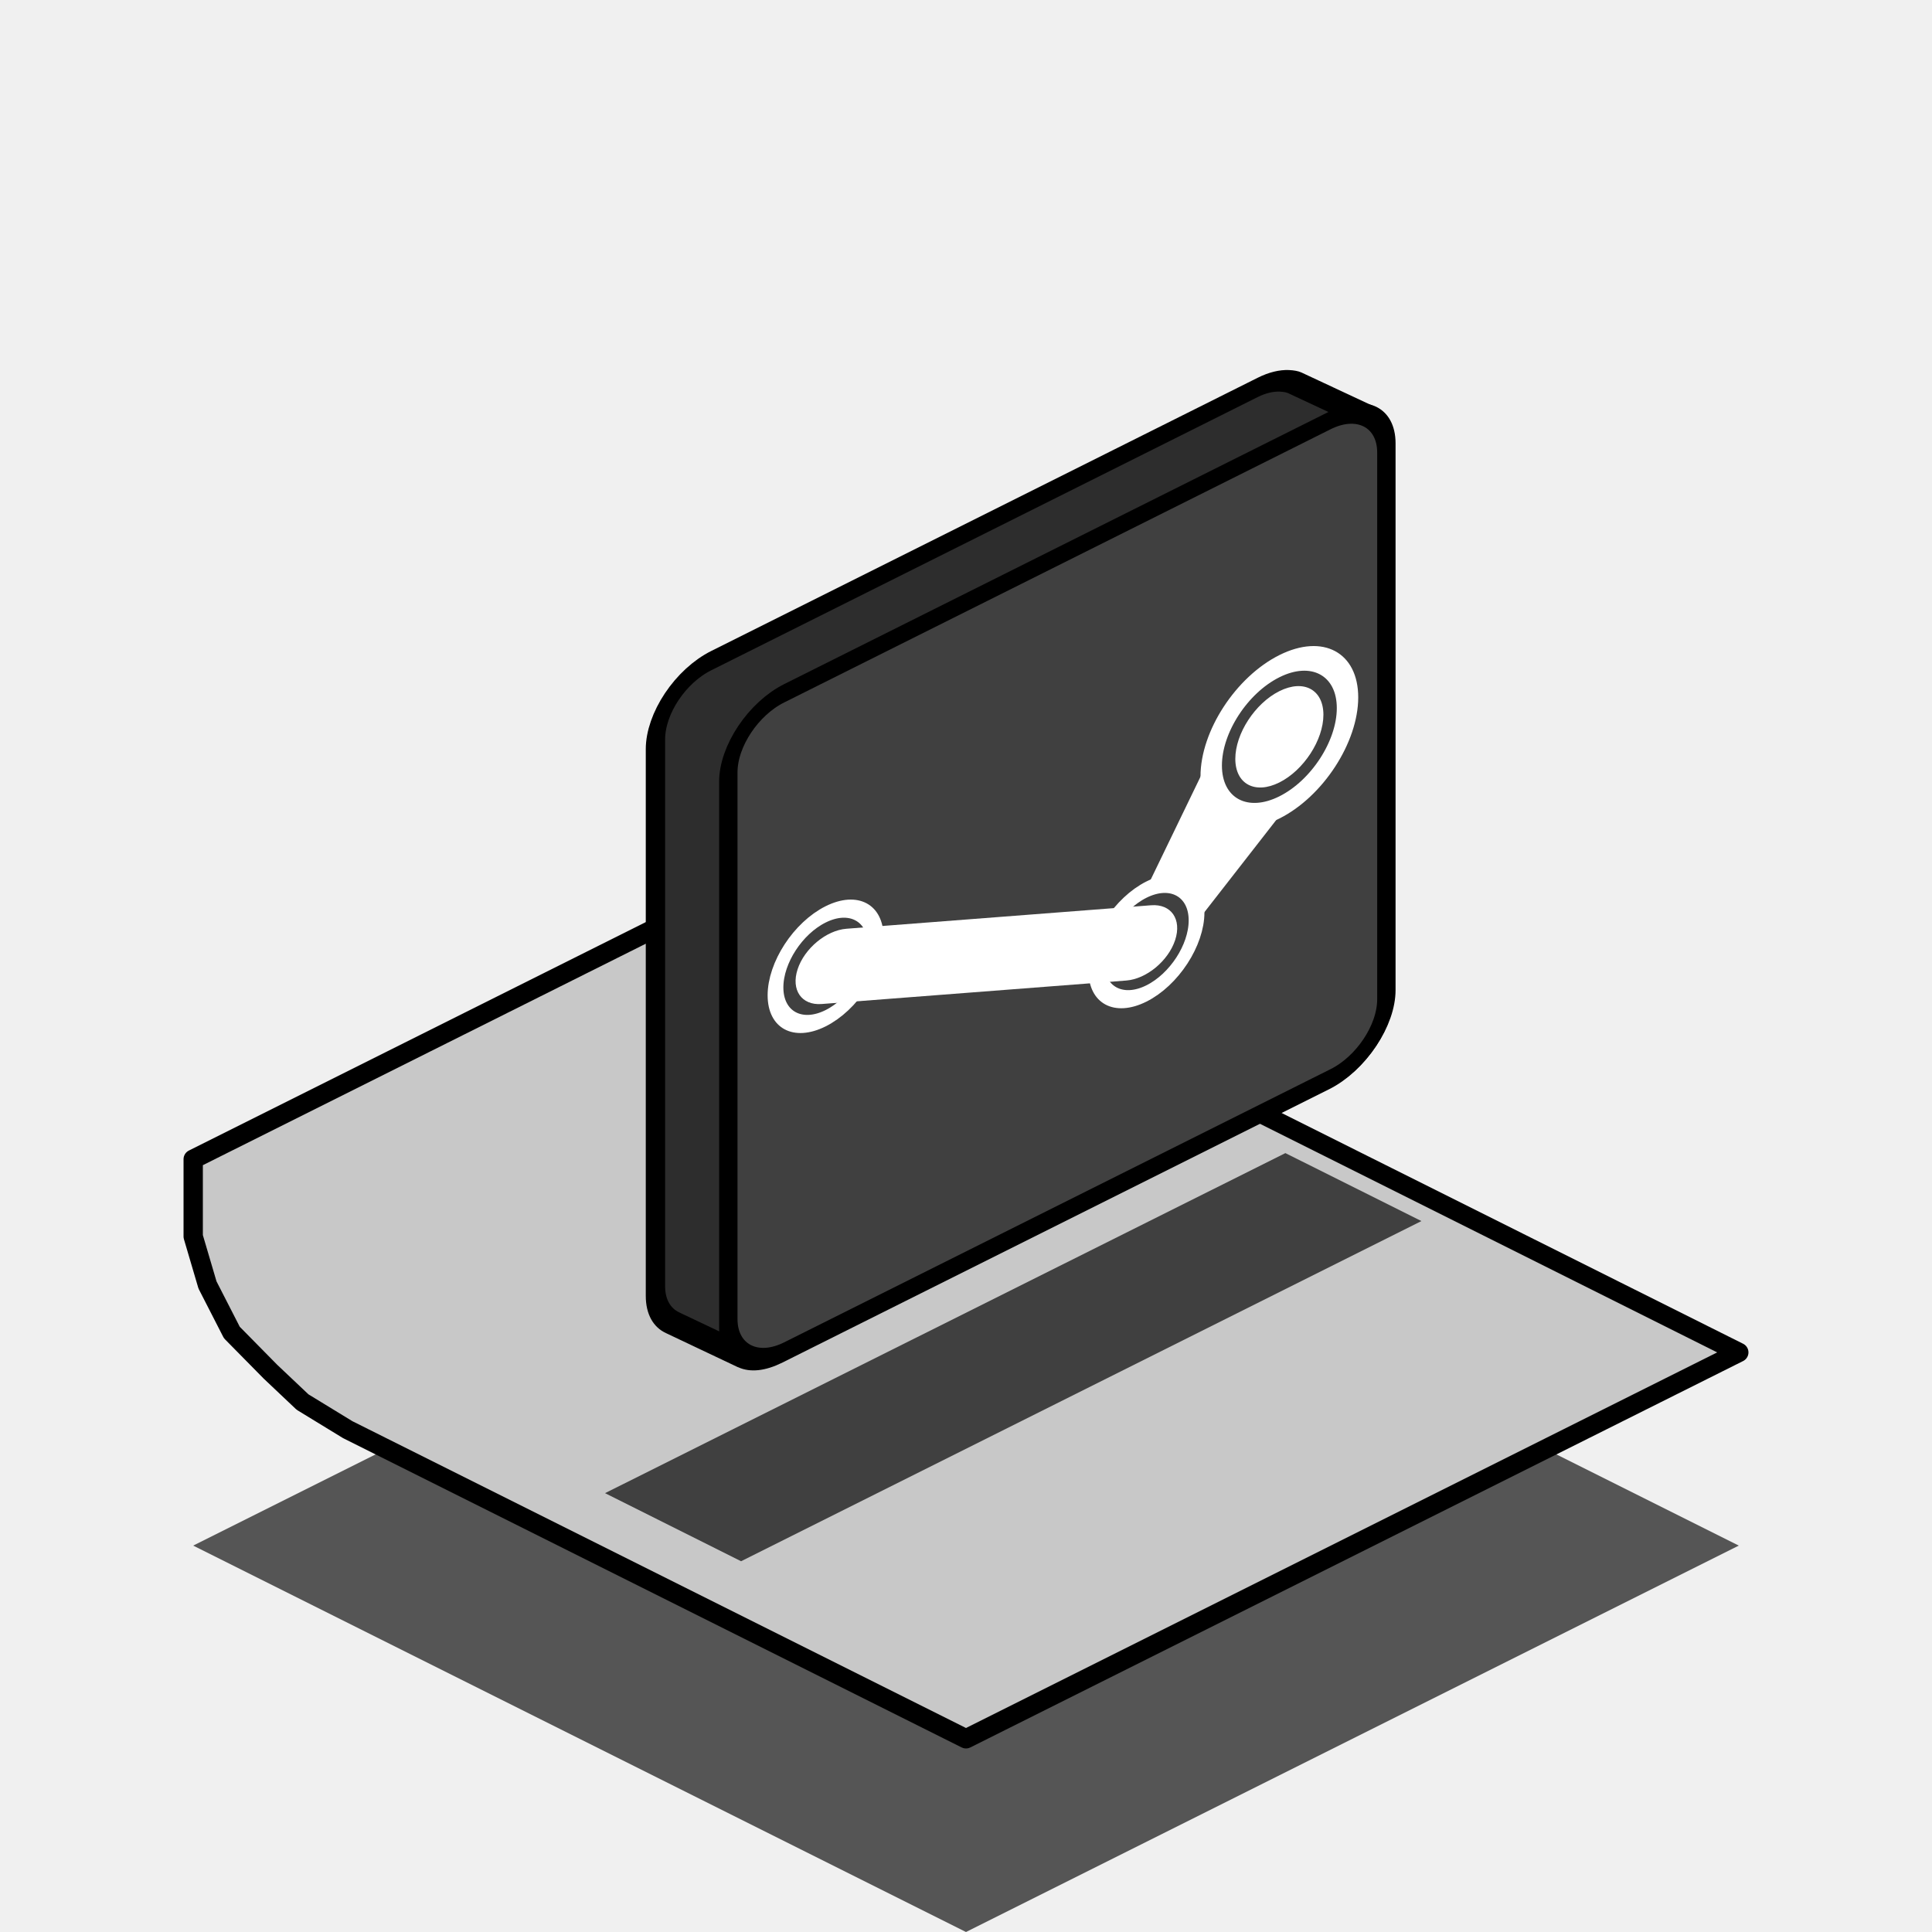
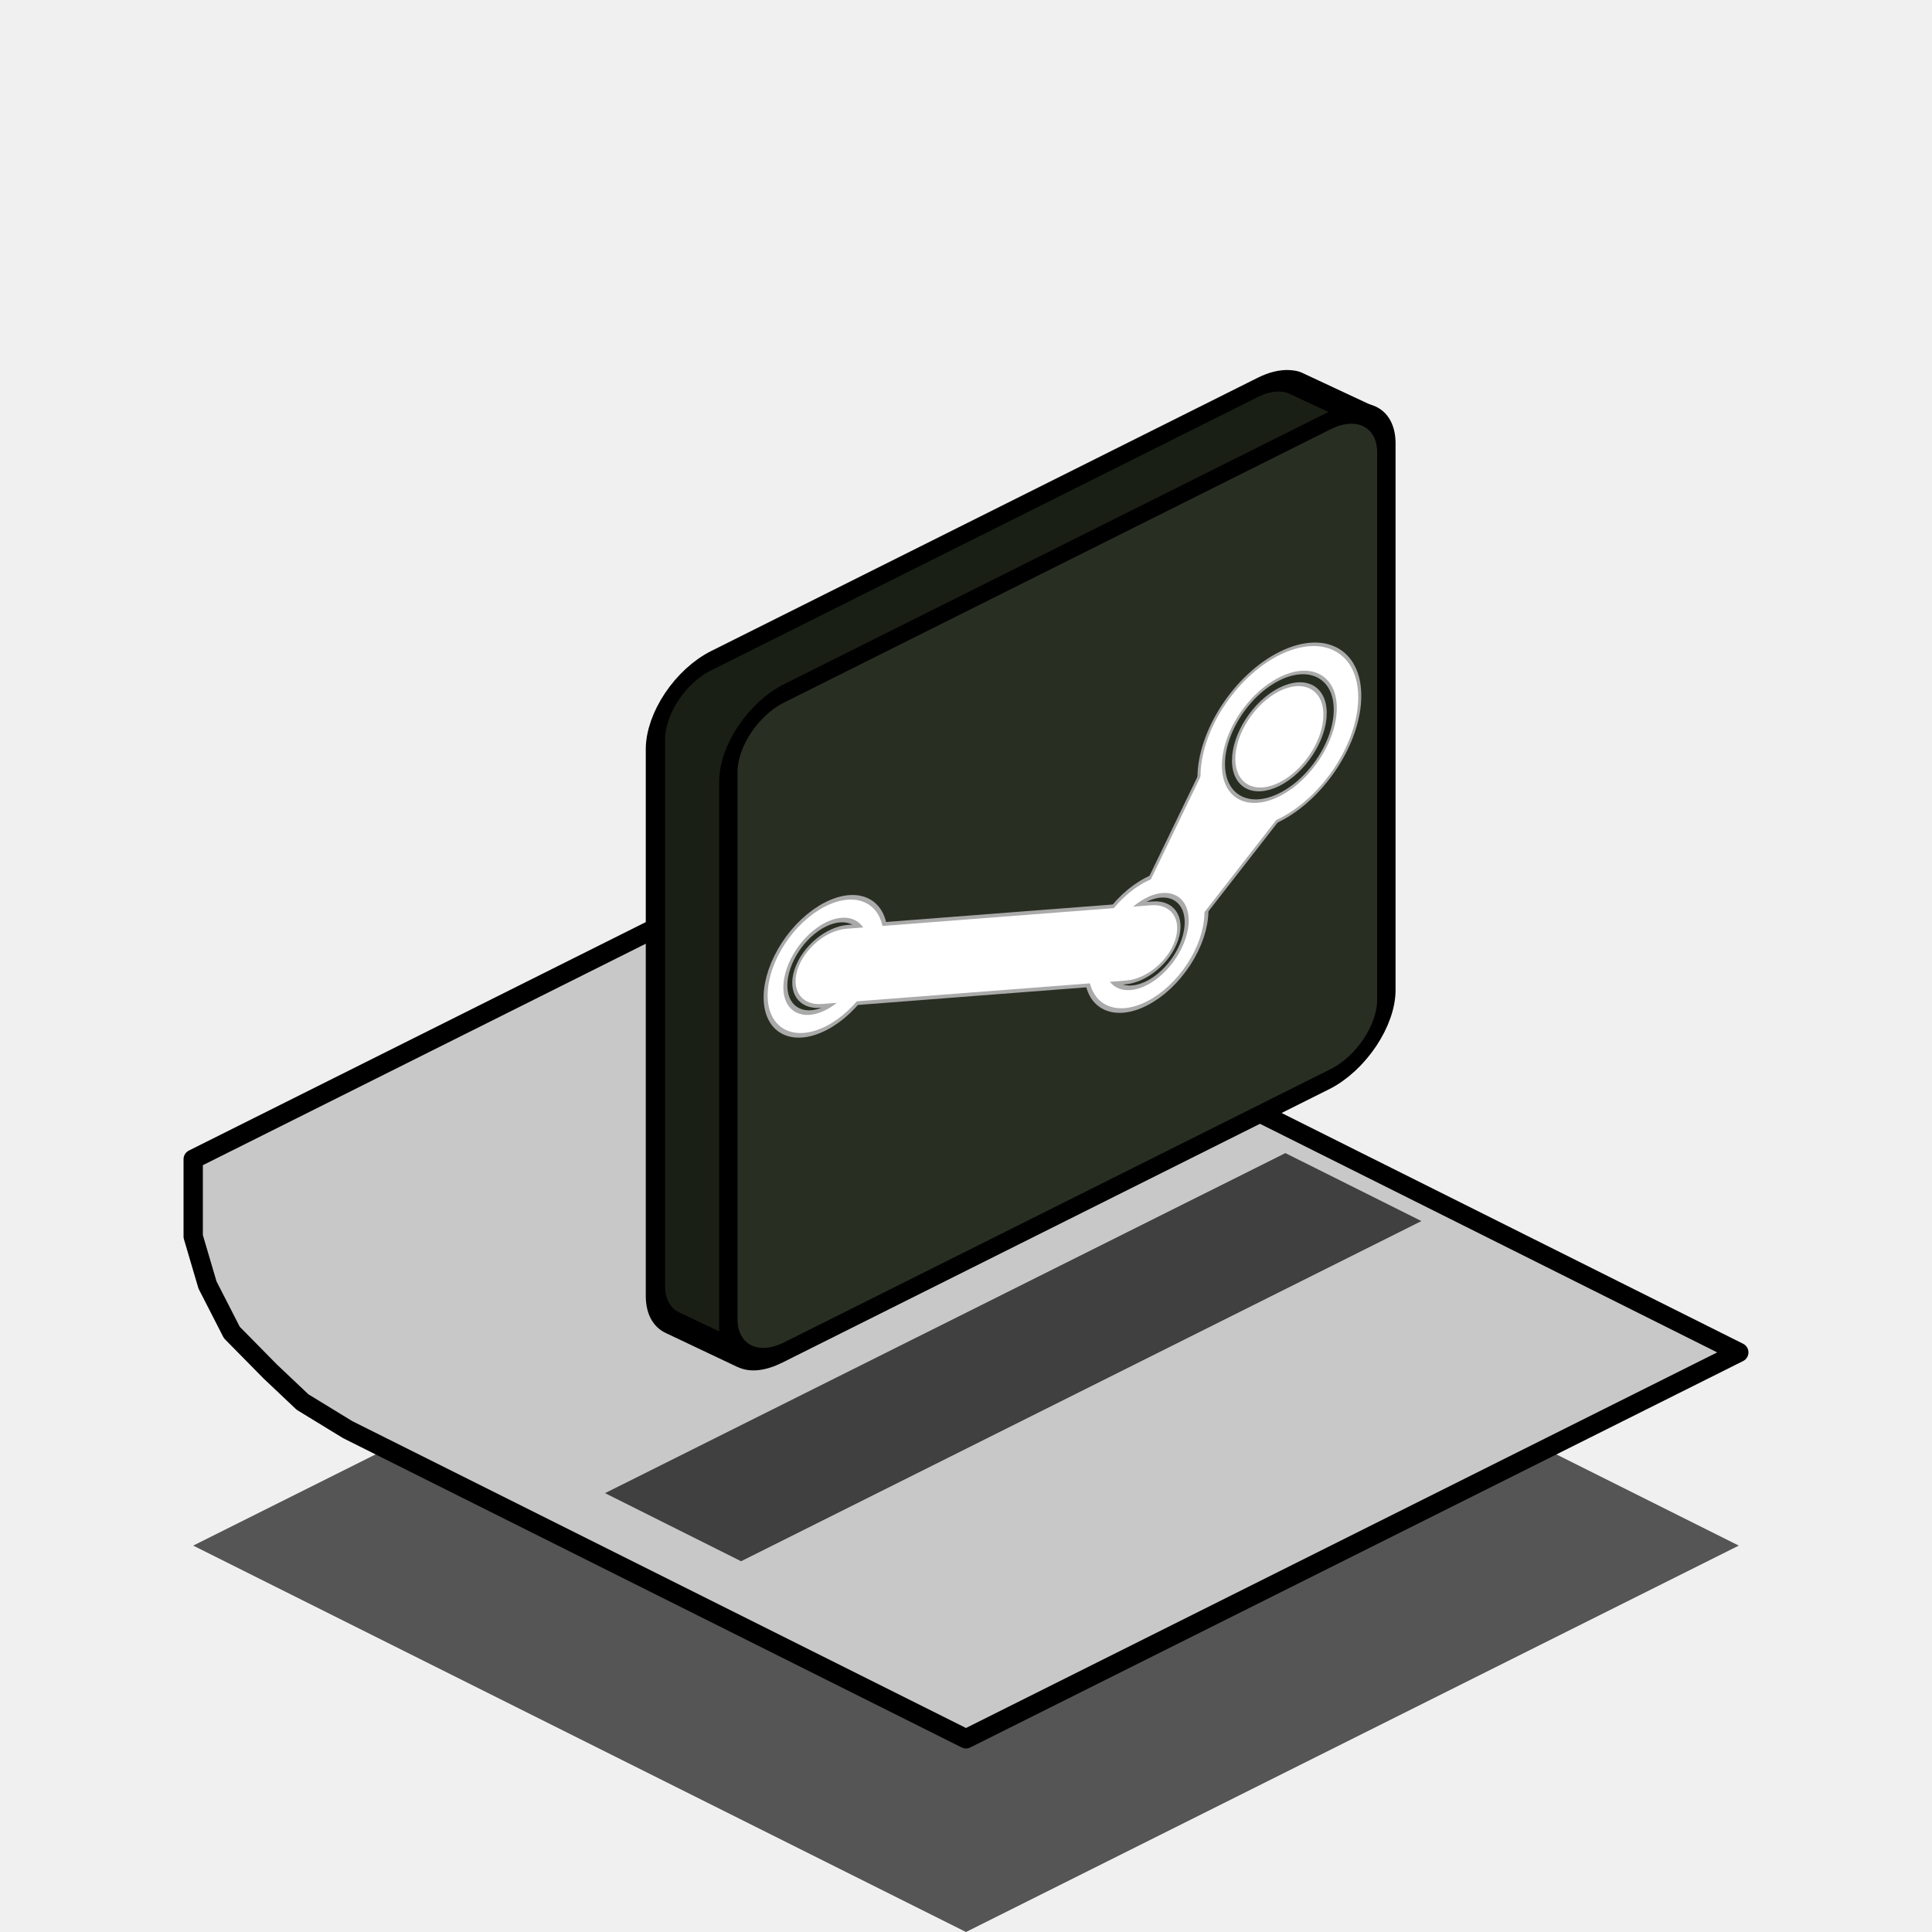
<svg xmlns="http://www.w3.org/2000/svg" width="100" height="100" viewBox="0 0 100 100" version="1.1" id="svg1" xml:space="preserve">
  <defs id="defs1" />
  <polygon id="s0" data-fti-color="shadowcolor" fill="#555555" points="50,100 10,80 50,60 90,80 " style="display:inline" />
  <polygon id="s1" data-fti-color="iconcolor" data-fti-outline="outlinecolor" fill="#c8c8c8" stroke="#000000" stroke-width="1" stroke-linejoin="round" points="50,44 51,47 52.34,49.25 53.54,50.73 55,52 58,54 90,70 50,90 18,74 15.66,72.57 14,71 12,68.97 10.74,66.51 10,64 10,60 50,40 " style="display:inline" />
  <g id="g3" transform="translate(-11.07827,-5.744559)" style="display:none">
    <polygon id="s0-0" data-fti-color="iconcolor" data-fti-outline="outlinecolor" fill="#c8c8c8" stroke="#000000" stroke-width="1" stroke-linejoin="round" points="90,70 90,30 50,50 50,90 " />
    <polygon id="s1-6" data-fti-color="-215" data-fti-outline="outlinecolor" fill="#d7d7d7" stroke="#000000" stroke-width="1" stroke-linejoin="round" points="75.23,37.39 84.51,38.11 89.87,44.71 89.87,55.43 84.51,67.39 75.23,77.39 70,80 64.51,82.75 55.23,82.03 49.87,75.43 49.87,64.71 55.23,52.75 64.51,42.75 " />
    <polygon id="s2" data-fti-color="iconcolor" data-fti-outline="outlinecolor" fill="#c8c8c8" stroke="#000000" stroke-width="1" stroke-linejoin="round" points="10,70 10,30 50,50 50,90 " />
    <polygon id="s3" data-fti-color="-215" data-fti-outline="outlinecolor" fill="#d7d7d7" stroke="#000000" stroke-width="1" stroke-linejoin="round" points="24.77,37.39 15.49,38.11 10.13,44.71 10.13,55.43 15.49,67.39 24.77,77.39 30,80 35.49,82.75 44.77,82.03 50.13,75.43 50.13,64.71 44.77,52.75 35.49,42.75 " />
    <polygon id="s4" data-fti-color="iconcolor" data-fti-outline="outlinecolor" fill="#c8c8c8" stroke="#000000" stroke-width="1" stroke-linejoin="round" points="50,50 90,30 50,10 10,30 " />
    <polygon id="s5" data-fti-color="-199" data-fti-outline="outlinecolor" fill="#c7c7c7" stroke="#000000" stroke-width="1" stroke-linejoin="round" points="35.36,17.32 50,15.36 64.64,17.32 75.36,22.68 79.28,30 75.36,37.32 70,40 64.64,42.68 50,44.64 35.36,42.68 24.64,37.32 20.72,30 24.64,22.68 " />
  </g>
  <g id="g1" transform="matrix(0.1705069,0,0,0.1705069,32.32256,76.83704)" style="display:inline">
    <g id="layer2-5" transform="matrix(1.001141,0,0,0.9992517,134.0189,-61.3132)">
      <g id="g42-3" style="display:inline" transform="matrix(6.666667,0,0,6.666667,924.7652,-385.4971)" />
    </g>
  </g>
  <g id="g2" transform="matrix(0.1134214,0,0,0.1134214,34.63834,27.42233)">
    <polygon id="shadow" data-fti-color="shadowcolor" fill="#555555" points="15,94.31 71.86,65.89 83.23,71.57 26.37,100 " transform="matrix(5.460261,0,0,5.460261,-111.1873,-75.33108)" style="fill:#404040;fill-opacity:1" />
    <g id="layer2" transform="matrix(0.5889574,-0.2944787,0,0.5889574,61.89249,-20.47082)" style="display:inline">
      <g id="g42" style="display:inline" transform="matrix(10.63475,0,0,10.6175,1364.348,-498.0482)">
-         <path id="path21" style="display:none;fill:#2d2d2d;stroke:#000000;stroke-width:1.409;stroke-dasharray:none;stroke-opacity:1;paint-order:markers fill stroke" d="m -93.016,56.978 c -0.576,-0.312 -1.24,-0.492 -1.944,-0.492 h -39.81 c -2.253,0 -4.066,1.816 -4.066,4.069 v 39.902 c 0,1.157 0.478,2.196 1.248,2.936 0.01,0.01 0.118,0.117 0.118,0.117 l 5.082,4.957 0.068,0.059 c 0.73,0.7 1.656,1.078 2.752,1.078 l 39.813,10e-4 c 2.253,0 4.066,-1.813 4.066,-4.066 V 65.637 c 0,-1.005 -0.359,-1.978 -0.96,-2.686 l -0.107,-0.12 -5.506,-5.334 c -0.156,-0.149 -0.423,-0.34 -0.754,-0.519 z" />
-         <path id="rect13" style="display:inline;fill:#2d2d2d;stroke:#000000;stroke-width:1.409;stroke-dasharray:none;stroke-opacity:1;paint-order:markers fill stroke" d="m -93.356,56.807 c -0.576,-0.312 -1.24,-0.492 -1.944,-0.492 H -135.11 c -2.253,0 -4.066,1.816 -4.066,4.069 v 39.902 c 0,1.157 0.478,2.196 1.248,2.936 0.01,0.01 0.118,0.117 0.118,0.117 l 5.082,4.957 0.068,0.059 c 0.73,0.7 1.656,1.078 2.752,1.078 l 39.813,0.001 c 2.253,0 4.066,-1.813 4.066,-4.066 V 65.466 c 0,-1.005 -0.359,-1.978 -0.96,-2.686 l -0.107,-0.12 -5.506,-5.334 c -0.156,-0.149 -0.423,-0.34 -0.754,-0.519 z" />
-         <path id="path20" style="display:inline;fill:#404040;stroke:#000000;stroke-width:0;paint-order:markers fill stroke" d="m -129.805,61.434 h 39.811 c 2.253,0 4.067,1.814 4.067,4.067 v 39.902 c 0,2.253 -1.814,4.067 -4.067,4.067 h -39.811 c -2.253,0 -4.067,-1.814 -4.067,-4.067 V 65.501 c 0,-2.253 1.814,-4.067 4.067,-4.067 z" transform="translate(4.8137503e-6)" />
+         <path id="rect13" style="display:inline;fill:#1a1f16;stroke:#000000;stroke-width:1.409;stroke-dasharray:none;stroke-opacity:1;paint-order:markers fill stroke;fill-opacity:1" d="m -93.356,56.807 c -0.576,-0.312 -1.24,-0.492 -1.944,-0.492 H -135.11 c -2.253,0 -4.066,1.816 -4.066,4.069 v 39.902 c 0,1.157 0.478,2.196 1.248,2.936 0.01,0.01 0.118,0.117 0.118,0.117 l 5.082,4.957 0.068,0.059 c 0.73,0.7 1.656,1.078 2.752,1.078 l 39.813,0.001 c 2.253,0 4.066,-1.813 4.066,-4.066 V 65.466 c 0,-1.005 -0.359,-1.978 -0.96,-2.686 l -0.107,-0.12 -5.506,-5.334 c -0.156,-0.149 -0.423,-0.34 -0.754,-0.519 z" />
+         <path id="path20" style="display:inline;fill:#282e22;stroke:#000000;stroke-width:0;paint-order:markers fill stroke;fill-opacity:1" d="m -129.805,61.434 h 39.811 c 2.253,0 4.067,1.814 4.067,4.067 v 39.902 c 0,2.253 -1.814,4.067 -4.067,4.067 h -39.811 c -2.253,0 -4.067,-1.814 -4.067,-4.067 V 65.501 c 0,-2.253 1.814,-4.067 4.067,-4.067 z" transform="translate(4.8137503e-6)" />
        <g id="logo" transform="matrix(0.418668,0,0,0.4346754,-176.1728,62.8287)" style="display:none">
          <g transform="matrix(2.744325,0,0,2.744325,-469.9694,-1422.669)" id="g11958" style="display:inline">
            <g id="g41">
              <path d="m 228.219,529.304 -7.515,11.363 c 3.7,0.004 6.505,2.407 6.403,6.917 l 10.592,-8.006 c -6.442,-2.993 -7.85,-4.417 -9.479,-10.274 z" id="path8078" style="fill:#ffffff;fill-opacity:1;fill-rule:evenodd;stroke:none" />
              <path d="m 186.676,510.011 c 0,3.515 -2.849,6.364 -6.364,6.364 -3.515,0 -6.364,-2.849 -6.364,-6.364 0,-3.515 2.849,-6.364 6.364,-6.364 3.515,0 6.364,2.849 6.364,6.364 z" transform="translate(40.75,36.625)" id="path5167" style="fill:#000000;fill-opacity:0;fill-rule:evenodd;stroke:#ffffff;stroke-width:2;stroke-linecap:round;stroke-linejoin:bevel;stroke-miterlimit:4;stroke-dasharray:none;stroke-dashoffset:0;stroke-opacity:1" />
              <path d="m 186.676,510.011 a 6.364,6.364 0 1 1 -12.728,0 6.364,6.364 0 1 1 12.728,0 z" transform="matrix(1.360085,0,0,1.360085,-7.295516,-163.9686)" id="path7107" style="fill:#282e22;fill-opacity:0;fill-rule:evenodd;stroke:#ffffff;stroke-width:2;stroke-linecap:round;stroke-linejoin:bevel;stroke-miterlimit:4;stroke-dasharray:none;stroke-dashoffset:0;stroke-opacity:1" />
            </g>
            <path d="m 186.676,510.011 a 6.364,6.364 0 1 1 -12.728,0 6.364,6.364 0 1 1 12.728,0 z" transform="matrix(0.8791494,0,0,0.8791494,79.42299,81.31378)" id="path10018" style="fill:#ffffff;fill-opacity:1;fill-rule:evenodd;stroke:none" />
          </g>
          <g transform="matrix(2.744325,0,0,2.744325,-469.9694,-1422.669)" id="g11964" style="display:inline">
            <path id="rect4196" style="fill:#ffffff;fill-rule:evenodd" transform="rotate(22.20052)" d="m 395.59,418.645 14.696,-0.215 c 2.771,-0.041 5,1.856 5,4.162 0,2.306 -2.23,4.161 -5,4.162 l -11.386,0.047 z" />
+           </g>
+         </g>
+         <g id="g12" transform="matrix(0.2090313,0,0,0.2169659,-131.976,75.8843)" style="display:inline;stroke:#aaaaaa;stroke-opacity:1;stroke-width:2.322;stroke-dasharray:none">
+           <g transform="matrix(2.744325,0,0,2.744325,-469.9694,-1422.669)" id="g10" style="stroke:#aaaaaa;stroke-opacity:1;stroke-width:0.846;stroke-dasharray:none">
+             <g id="g9" style="stroke:#aaaaaa;stroke-opacity:1;stroke-width:0.846;stroke-dasharray:none">
+               <path d="m 228.219,529.304 -7.515,11.363 c 3.7,0.004 6.505,2.407 6.403,6.917 l 10.592,-8.006 c -6.442,-2.993 -7.85,-4.417 -9.479,-10.274 z" id="path7" style="fill:#ffffff;fill-opacity:1;fill-rule:evenodd;stroke:#aaaaaa;stroke-opacity:1;stroke-width:0.846;stroke-dasharray:none" />
+               <path d="m 186.676,510.011 c 0,3.515 -2.849,6.364 -6.364,6.364 -3.515,0 -6.364,-2.849 -6.364,-6.364 0,-3.515 2.849,-6.364 6.364,-6.364 3.515,0 6.364,2.849 6.364,6.364 z" transform="translate(40.75,36.625)" id="path8" style="fill:#000000;fill-opacity:0;fill-rule:evenodd;stroke:#aaaaaa;stroke-width:3.016;stroke-linecap:round;stroke-linejoin:bevel;stroke-miterlimit:4;stroke-dasharray:none;stroke-dashoffset:0;stroke-opacity:1" />
+               <path d="m 186.676,510.011 a 6.364,6.364 0 1 1 -12.728,0 6.364,6.364 0 1 1 12.728,0 z" transform="matrix(1.360085,0,0,1.360085,-7.295516,-163.9686)" id="path9" style="fill:#282e22;fill-opacity:0;fill-rule:evenodd;stroke:#aaaaaa;stroke-width:2.572;stroke-linecap:round;stroke-linejoin:bevel;stroke-miterlimit:4;stroke-dasharray:none;stroke-dashoffset:0;stroke-opacity:1" />
+             </g>
+             <path d="m 186.676,510.011 a 6.364,6.364 0 1 1 -12.728,0 6.364,6.364 0 1 1 12.728,0 z" transform="matrix(0.8791494,0,0,0.8791494,79.42299,81.31378)" id="path10" style="fill:#ffffff;fill-opacity:1;fill-rule:evenodd;stroke:#aaaaaa;stroke-opacity:1;stroke-width:0.962;stroke-dasharray:none" />
+           </g>
+           <g transform="matrix(2.744325,0,0,2.744325,-469.9694,-1422.669)" id="g11" style="stroke:#aaaaaa;stroke-opacity:1;stroke-width:0.846;stroke-dasharray:none">
+             <path d="m 186.676,510.011 a 6.364,6.364 0 1 1 -12.728,0 6.364,6.364 0 1 1 12.728,0 z" transform="translate(0,20)" id="path11" style="fill:#282e22;fill-opacity:0;fill-rule:evenodd;stroke:#aaaaaa;stroke-width:3.016;stroke-linecap:round;stroke-linejoin:bevel;stroke-miterlimit:4;stroke-dasharray:none;stroke-dashoffset:0;stroke-opacity:1" />
+             <rect width="51.787" height="8.324" rx="5" x="363.405" y="418.509" transform="rotate(22.20052)" id="rect11" style="fill:#ffffff;fill-opacity:1;fill-rule:evenodd;stroke:#aaaaaa;stroke-opacity:1;stroke-width:0.846;stroke-dasharray:none" />
          </g>
        </g>
        <g id="logo-5" transform="matrix(0.2090313,0,0,0.2169659,-131.976,75.8843)" style="display:inline">
          <g transform="matrix(2.744325,0,0,2.744325,-469.9694,-1422.669)" id="g11958-6">
            <g id="g41-2">
              <path d="m 228.219,529.304 -7.515,11.363 c 3.7,0.004 6.505,2.407 6.403,6.917 l 10.592,-8.006 c -6.442,-2.993 -7.85,-4.417 -9.479,-10.274 z" id="path8078-9" style="fill:#ffffff;fill-opacity:1;fill-rule:evenodd;stroke:none" />
              <path d="m 186.676,510.011 c 0,3.515 -2.849,6.364 -6.364,6.364 -3.515,0 -6.364,-2.849 -6.364,-6.364 0,-3.515 2.849,-6.364 6.364,-6.364 3.515,0 6.364,2.849 6.364,6.364 z" transform="translate(40.75,36.625)" id="path5167-1" style="fill:#000000;fill-opacity:0;fill-rule:evenodd;stroke:#ffffff;stroke-width:2;stroke-linecap:round;stroke-linejoin:bevel;stroke-miterlimit:4;stroke-dasharray:none;stroke-dashoffset:0;stroke-opacity:1" />
              <path d="m 186.676,510.011 a 6.364,6.364 0 1 1 -12.728,0 6.364,6.364 0 1 1 12.728,0 z" transform="matrix(1.360085,0,0,1.360085,-7.295516,-163.9686)" id="path7107-2" style="fill:#282e22;fill-opacity:0;fill-rule:evenodd;stroke:#ffffff;stroke-width:2;stroke-linecap:round;stroke-linejoin:bevel;stroke-miterlimit:4;stroke-dasharray:none;stroke-dashoffset:0;stroke-opacity:1" />
            </g>
            <path d="m 186.676,510.011 a 6.364,6.364 0 1 1 -12.728,0 6.364,6.364 0 1 1 12.728,0 z" transform="matrix(0.8791494,0,0,0.8791494,79.42299,81.31378)" id="path10018-7" style="fill:#ffffff;fill-opacity:1;fill-rule:evenodd;stroke:none" />
          </g>
          <g transform="matrix(2.744325,0,0,2.744325,-469.9694,-1422.669)" id="g11964-0">
            <path d="m 186.676,510.011 a 6.364,6.364 0 1 1 -12.728,0 6.364,6.364 0 1 1 12.728,0 z" transform="translate(0,20)" id="path2252" style="fill:#282e22;fill-opacity:0;fill-rule:evenodd;stroke:#ffffff;stroke-width:2;stroke-linecap:round;stroke-linejoin:bevel;stroke-miterlimit:4;stroke-dasharray:none;stroke-dashoffset:0;stroke-opacity:1" />
            <rect width="51.787" height="8.324" rx="5" x="363.405" y="418.509" transform="rotate(22.20052)" id="rect4196-9" style="fill:#ffffff;fill-opacity:1;fill-rule:evenodd;stroke:none" />
          </g>
        </g>
        <rect style="display:inline;fill:#404040;fill-opacity:0;stroke:#000000;stroke-width:1.339;stroke-dasharray:none;stroke-opacity:1;paint-order:markers fill stroke" id="rect12" width="47.945" height="48.036" x="-133.866" y="61.359" ry="4.067" />
      </g>
    </g>
  </g>
</svg>
